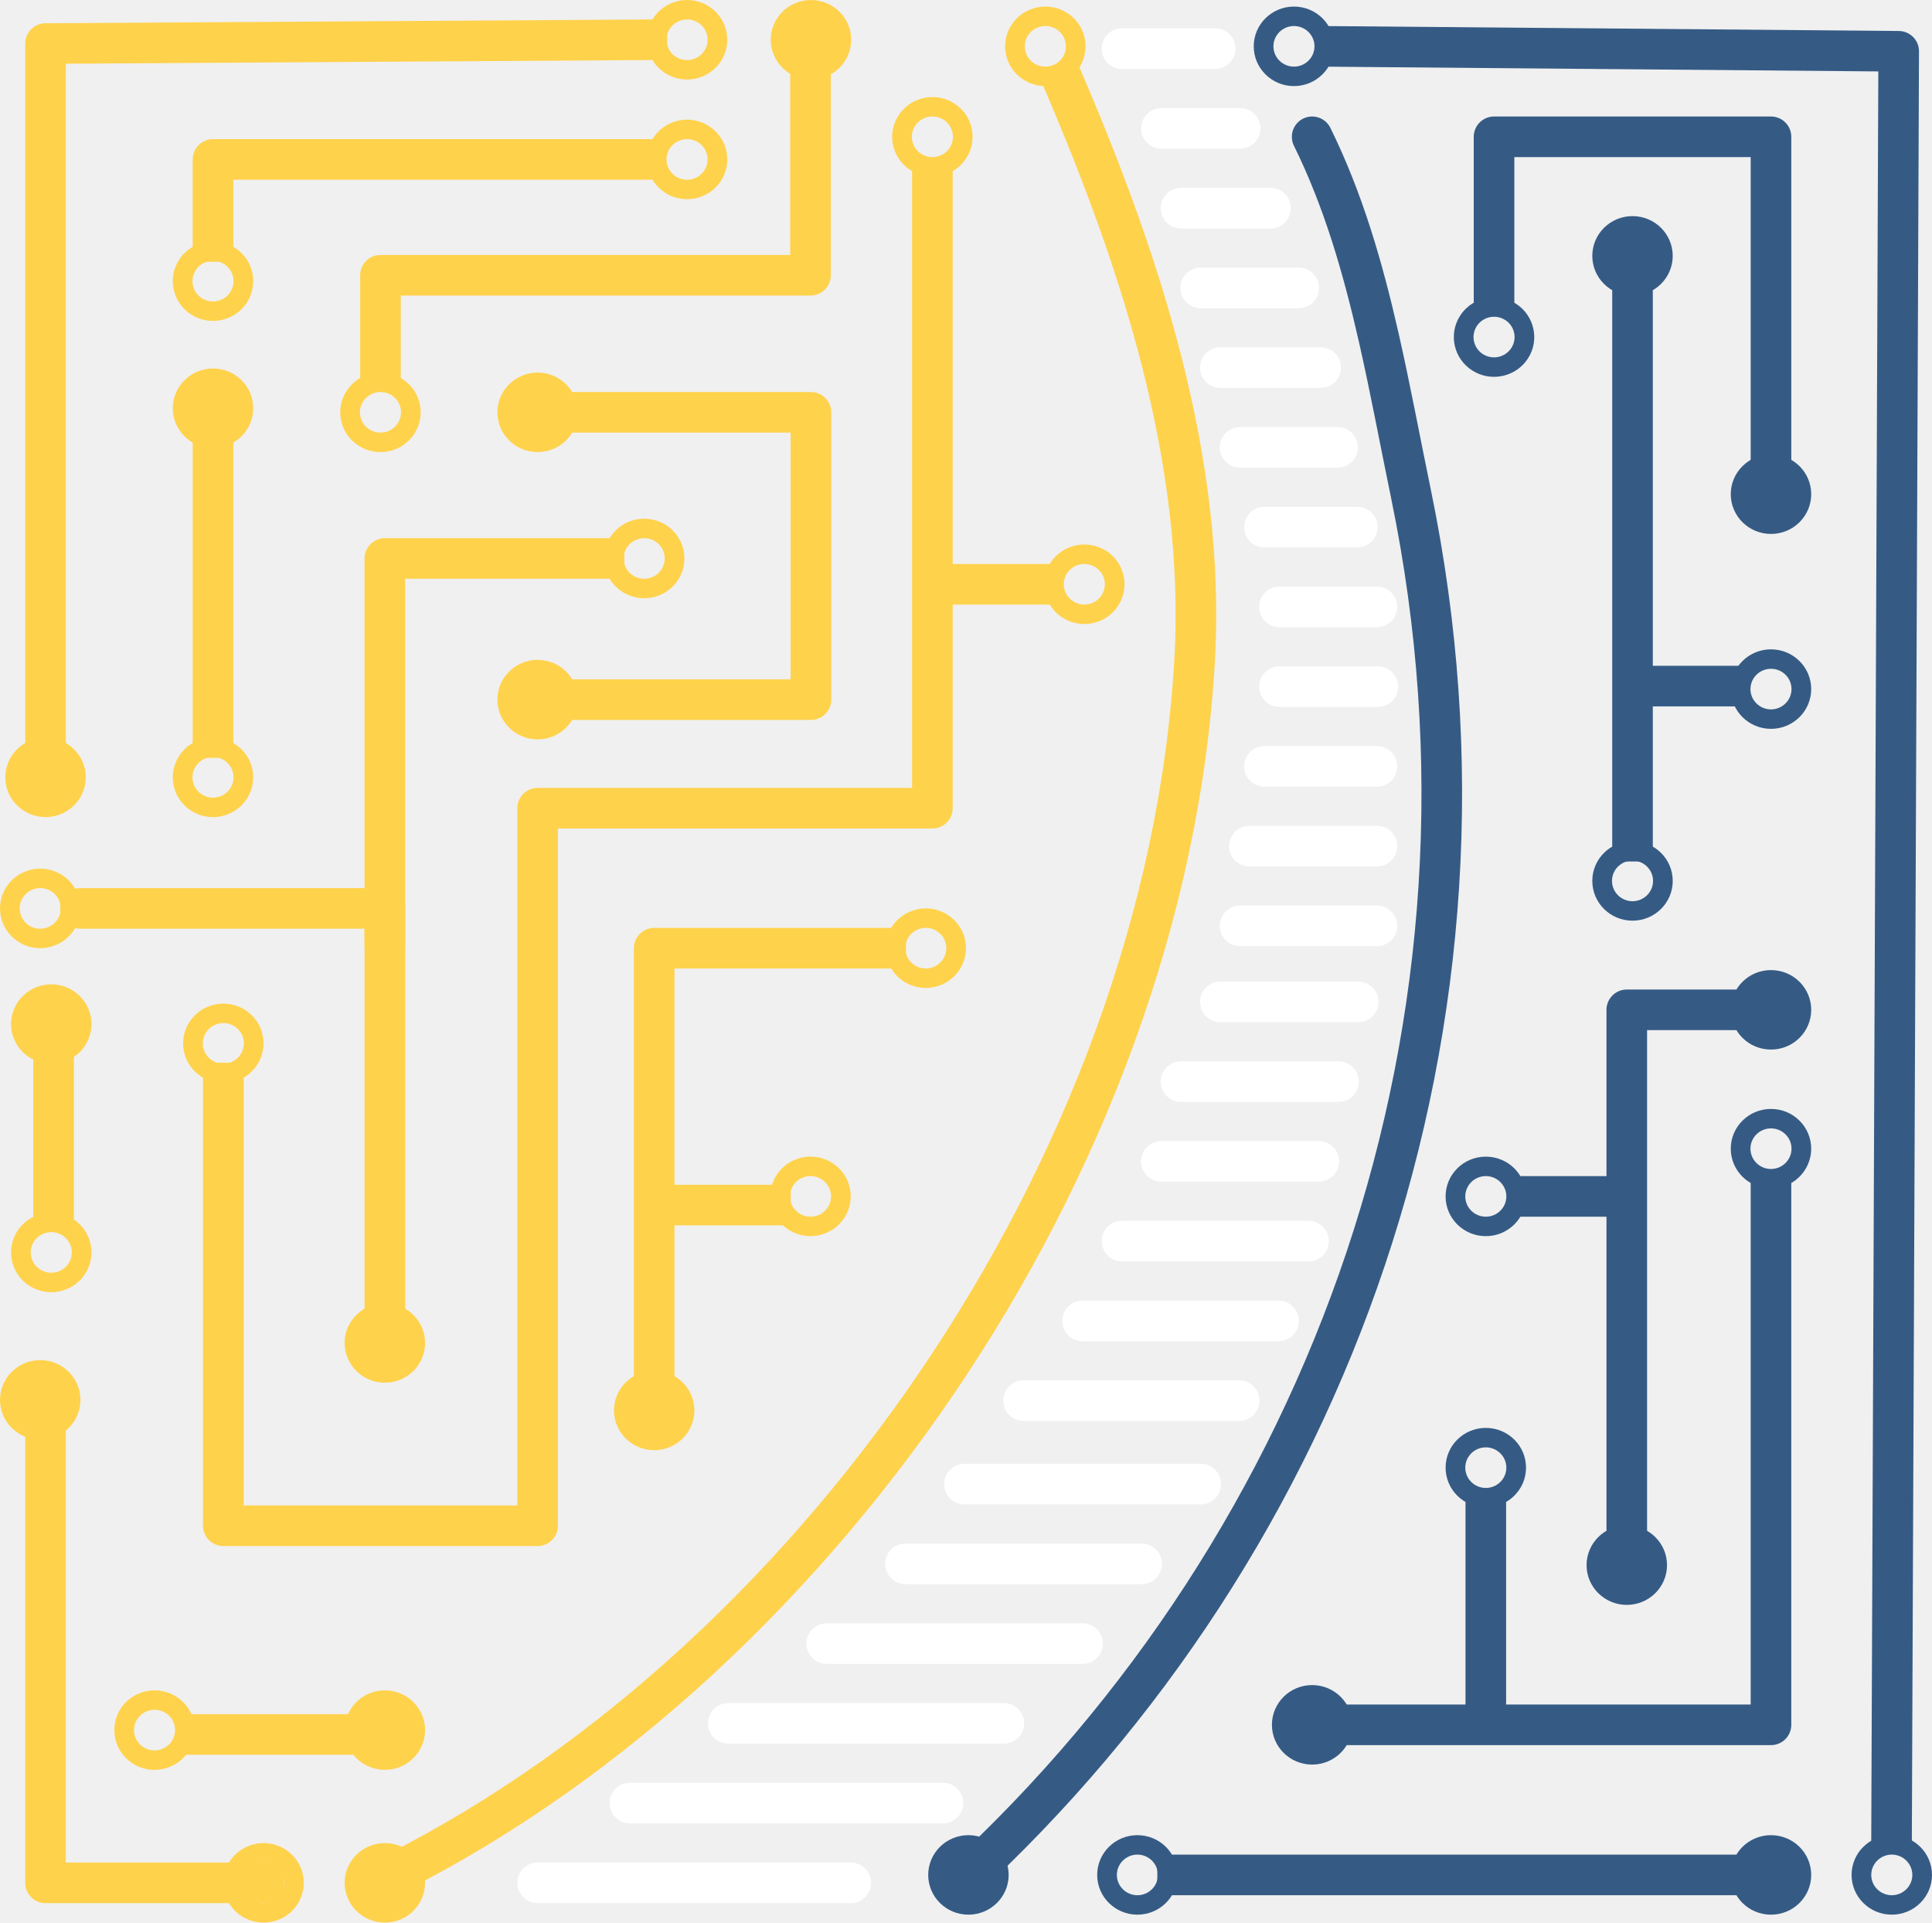
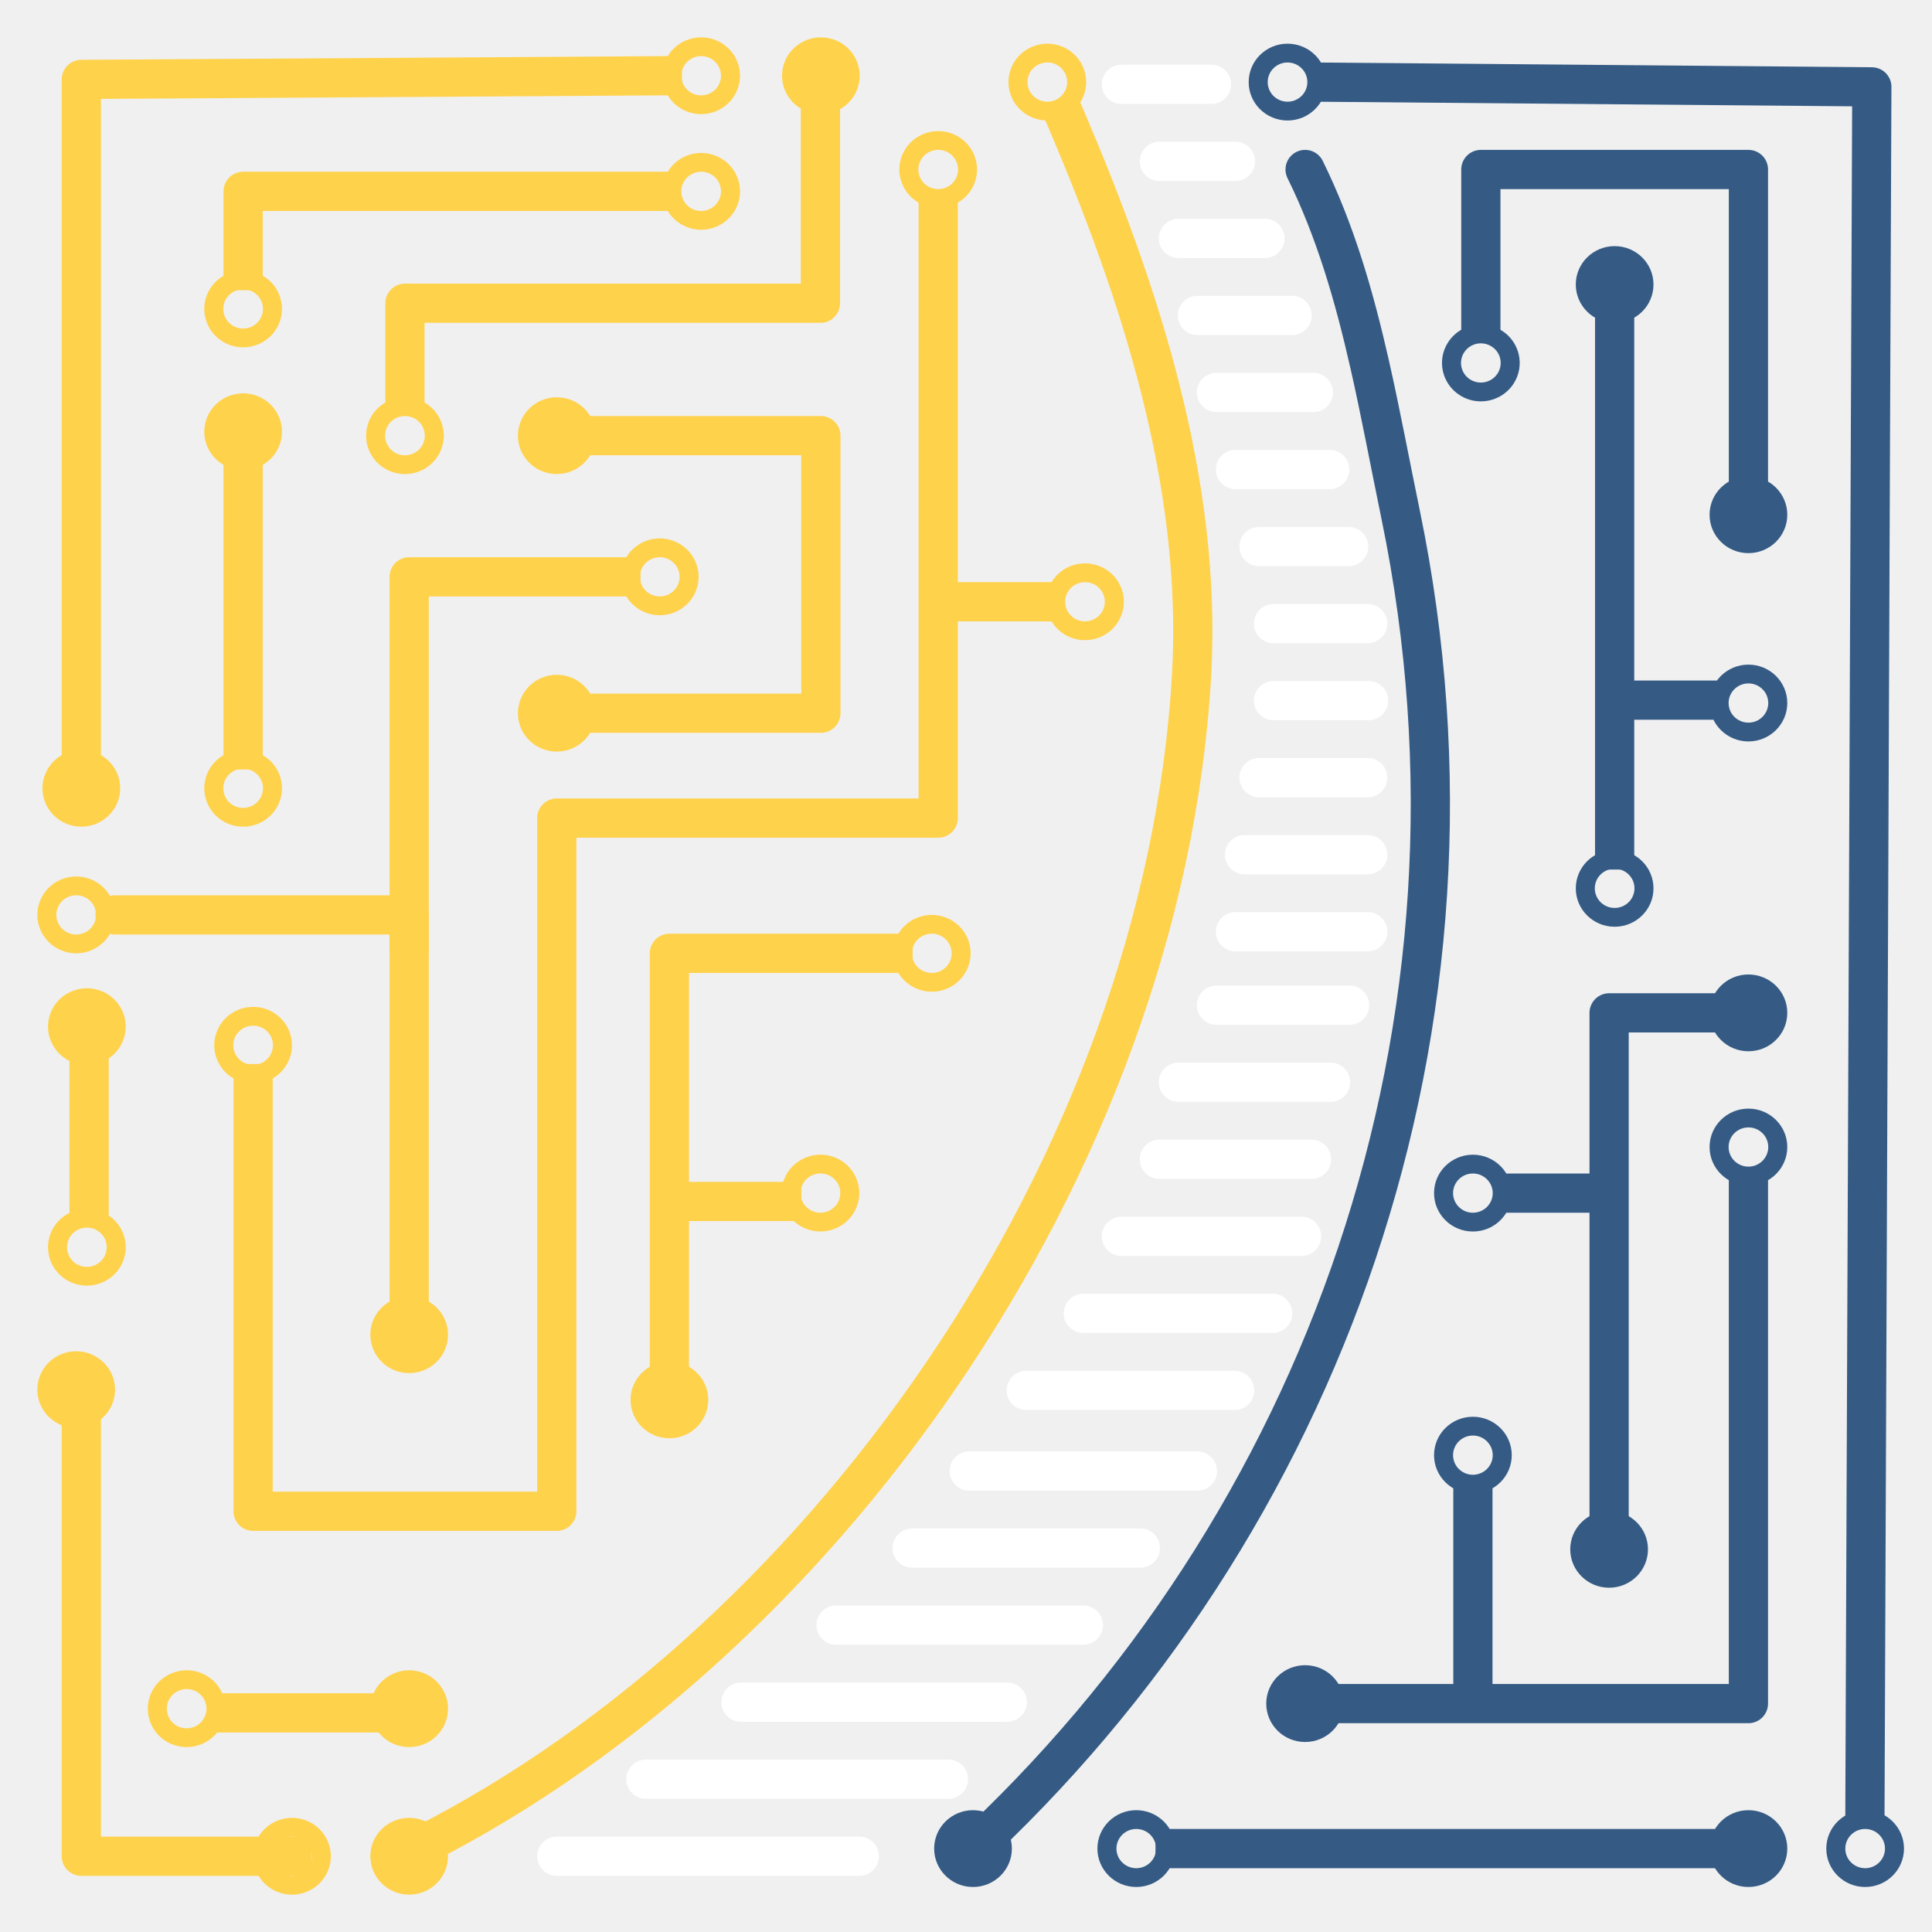
- <svg xmlns="http://www.w3.org/2000/svg" width="200px" height="199px" viewBox="0 0 200 199" version="1.1">
-   <g id="2025" stroke="none" stroke-width="1" fill="none" fill-rule="evenodd">
-     <g id="cru_logo">
+ <svg xmlns="http://www.w3.org/2000/svg" xmlns:xlink="http://www.w3.org/1999/xlink" width="207px" height="207px" viewBox="0 0 207 207" version="1.1">
+   <defs>
+     <path d="M12.329,148.894 C12.329,150.735 11.104,152.294 9.415,152.819 L22.09,179.518 C22.946,180.007 23.628,180.797 23.958,181.798 C24.174,182.453 24.215,183.123 24.103,183.758 L29.517,195.161 C29.668,195.088 29.828,195.025 29.993,194.972 C30.423,194.833 30.857,194.768 31.285,194.768 C33.038,194.768 34.67,195.872 35.242,197.608 C35.955,199.768 34.761,202.092 32.575,202.795 C32.147,202.934 31.711,203 31.283,203 C29.531,203 27.899,201.897 27.326,200.159 C27.186,199.736 27.12,199.306 27.122,198.884 L8.713,198.884 L8.713,152.968 C8.534,152.996 8.35,153.008 8.164,153.008 C5.865,153.008 4.001,151.165 4.001,148.894 C4.001,146.621 5.865,144.778 8.164,144.778 C10.464,144.778 12.329,146.621 12.329,148.894 Z M127.67,72.33 C127.402,77.023 126.862,81.716 126.069,86.386 L139.833,18.16 C143.064,24.706 145.085,31.71 146.731,38.952 C147.938,44.261 148.942,49.698 150.074,55.174 C160.972,107.93 143.154,159.856 107.244,195.203 C107.969,195.942 108.416,196.951 108.416,198.064 C108.416,200.335 106.551,202.178 104.251,202.178 C101.952,202.178 100.088,200.335 100.088,198.064 C100.088,195.791 101.952,193.948 104.251,193.948 L104.368,193.95 L124.428,94.525 C114.433,137.376 83.762,177.2 47.281,196.568 C47.737,197.227 48.003,198.025 48.003,198.884 C48.003,201.155 46.141,202.998 43.84,202.998 C41.542,202.998 39.677,201.155 39.677,198.884 C39.677,196.611 41.542,194.768 43.84,194.768 C44.035,194.768 44.227,194.781 44.413,194.812 L57.047,161.922 L59.654,161.922 L59.654,155.133 L71.721,123.717 L71.721,145.874 C72.084,145.874 72.436,145.92 72.769,146.011 L95.672,102.164 L95.673,102.141 L80.01,102.141 L85.577,87.652 L100.522,87.652 L100.522,78.1 L100.521,48.748 L114.289,12.911 C122.052,31.138 128.846,51.658 127.67,72.33 Z M125.906,198.064 C125.906,200.335 124.041,202.178 121.743,202.178 C119.444,202.178 117.58,200.335 117.58,198.064 C117.58,195.791 119.444,193.948 121.743,193.948 C124.041,193.948 125.906,195.791 125.906,198.064 Z M191.496,198.064 C191.496,200.335 189.631,202.178 187.331,202.178 C185.032,202.178 183.168,200.335 183.168,198.064 C183.168,195.791 185.032,193.948 187.331,193.948 C189.631,193.948 191.496,195.791 191.496,198.064 Z M142.112,8.796 L200.552,9.309 L199.813,193.948 L199.837,193.948 C202.066,193.948 203.887,195.681 203.995,197.859 L204,198.064 C204,200.335 202.136,202.178 199.837,202.178 C197.539,202.178 195.674,200.335 195.674,198.064 C195.674,195.898 197.366,194.124 199.514,193.961 L187.33,155.626 L187.331,182.528 L143.995,182.528 C143.995,184.801 142.132,186.643 139.832,186.643 C137.533,186.643 135.669,184.801 135.669,182.528 C135.669,180.256 137.533,178.414 139.832,178.414 C140.315,178.414 140.779,178.495 141.21,178.645 L157.519,160.014 C155.355,159.867 153.648,158.085 153.648,155.908 C153.648,153.637 155.51,151.795 157.811,151.795 C159.805,151.795 161.473,153.182 161.879,155.033 L172.404,143.008 L172.404,161.884 L172.611,161.889 C172.934,161.905 173.247,161.957 173.547,162.041 L180.197,134.105 L180.412,133.861 L180.322,133.578 L185.417,112.177 C184.081,111.492 183.168,110.113 183.168,108.522 L183.167,108.521 L172.404,108.522 L172.404,108.666 L141.396,11.104 C140.683,12.141 139.504,12.839 138.157,12.905 L137.95,12.91 C135.651,12.91 133.787,11.068 133.787,8.796 C133.787,6.523 135.651,4.68 137.95,4.68 C140.248,4.68 142.112,6.523 142.112,8.796 Z M30.625,196.887 C30.541,196.914 30.459,196.946 30.382,196.983 L31.284,198.884 L29.16,198.884 C29.159,199.1 29.193,199.319 29.264,199.535 C29.549,200.402 30.362,200.986 31.283,200.986 C31.505,200.986 31.727,200.95 31.943,200.882 C32.483,200.707 32.923,200.336 33.18,199.837 C33.437,199.335 33.482,198.765 33.307,198.234 C33.019,197.364 32.208,196.782 31.285,196.782 C31.063,196.782 30.841,196.818 30.625,196.887 Z M119.618,198.064 C119.618,199.222 120.571,200.164 121.743,200.164 C122.915,200.164 123.868,199.222 123.868,198.064 C123.868,196.906 122.915,195.962 121.743,195.962 C120.571,195.962 119.618,196.906 119.618,198.064 Z M197.712,198.064 C197.712,199.222 198.665,200.164 199.837,200.164 C201.009,200.164 201.962,199.222 201.962,198.064 C201.962,196.906 201.009,195.962 199.837,195.962 C198.665,195.962 197.712,196.906 197.712,198.064 Z M47.569,181.244 C48.594,183.277 47.754,185.746 45.694,186.759 C43.634,187.77 41.136,186.94 40.113,184.904 C39.088,182.871 39.928,180.402 41.988,179.389 C44.046,178.378 46.546,179.208 47.569,181.244 Z M100.521,48.748 L85.577,87.652 L59.654,87.652 L59.654,130.22 L59.654,155.133 L57.047,161.922 L27.119,161.922 L27.119,119.136 L24.09,114.813 C23.807,114.52 23.566,114.181 23.382,113.802 L12.329,98.025 L41.418,98.025 L43.84,94.963 L43.84,99.951 L55.783,79.865 L56.442,79.031 C56.41,78.993 56.378,78.953 56.351,78.91 L55.783,79.865 L43.84,94.963 L43.84,61.805 L57.92,61.805 L57.92,72.677 C58.446,72.433 59.035,72.299 59.654,72.299 C59.859,72.299 60.06,72.313 60.254,72.346 L66.524,61.805 L57.92,61.805 L57.921,50.415 C56.486,49.769 55.491,48.339 55.491,46.679 C55.491,44.405 57.356,42.565 59.654,42.565 C61.954,42.565 63.819,44.405 63.819,46.678 L82.037,46.678 L100.522,23.312 Z M155.685,155.908 C155.685,157.066 156.637,158.011 157.811,158.011 C158.982,158.011 159.936,157.066 159.936,155.908 C159.936,154.751 158.982,153.808 157.811,153.808 C156.637,153.808 155.685,154.751 155.685,155.908 Z M180.322,133.578 L180.197,134.105 L172.404,143.008 L172.404,122.897 L172.404,108.666 Z M13.266,132.357 C13.979,134.517 12.785,136.841 10.598,137.544 C10.17,137.683 9.734,137.749 9.306,137.749 C7.554,137.749 5.922,136.646 5.349,134.91 C4.636,132.747 5.83,130.426 8.017,129.721 C8.447,129.582 8.881,129.517 9.308,129.517 C11.061,129.517 12.693,130.621 13.266,132.357 Z M8.648,131.636 C7.534,131.994 6.922,133.182 7.287,134.284 C7.572,135.151 8.385,135.735 9.306,135.735 C9.529,135.735 9.751,135.699 9.967,135.629 C10.507,135.456 10.947,135.085 11.203,134.586 C11.46,134.084 11.505,133.514 11.33,132.983 C11.042,132.113 10.232,131.531 9.308,131.531 C9.086,131.531 8.864,131.567 8.648,131.636 Z M161.973,127.834 C161.973,130.106 160.109,131.948 157.811,131.948 C155.51,131.948 153.648,130.106 153.648,127.834 C153.648,125.561 155.51,123.718 157.811,123.718 C160.109,123.718 161.973,125.561 161.973,127.834 Z M155.685,127.834 C155.685,128.992 156.637,129.934 157.811,129.934 C158.982,129.934 159.936,128.992 159.936,127.834 C159.936,126.676 158.982,125.732 157.811,125.732 C156.637,125.732 155.685,126.676 155.685,127.834 Z M71.721,123.717 L71.721,102.141 L80.01,102.141 Z M13.036,108.167 C14.059,110.202 13.221,112.671 11.161,113.682 C9.101,114.693 6.603,113.865 5.58,111.829 C4.555,109.796 5.395,107.325 7.455,106.314 C9.513,105.301 12.013,106.131 13.036,108.167 Z M12.123,96.749 C12.836,98.907 11.642,101.233 9.455,101.936 C9.028,102.075 8.591,102.141 8.164,102.141 C6.411,102.141 4.779,101.036 4.206,99.3 C3.493,97.14 4.687,94.818 6.874,94.113 C7.304,93.974 7.738,93.91 8.166,93.91 C9.918,93.91 11.55,95.013 12.123,96.749 Z M7.505,96.028 C6.391,96.386 5.779,97.574 6.144,98.676 C6.43,99.544 7.243,100.128 8.164,100.128 C8.386,100.128 8.608,100.091 8.824,100.021 C9.364,99.848 9.804,99.477 10.061,98.978 C10.317,98.477 10.362,97.907 10.187,97.373 C9.9,96.505 9.089,95.923 8.166,95.923 C7.943,95.923 7.721,95.96 7.505,96.028 Z M30.008,83.183 C30.721,85.343 29.527,87.667 27.341,88.37 C26.913,88.509 26.477,88.575 26.049,88.575 C24.296,88.575 22.664,87.472 22.092,85.734 C21.378,83.573 22.572,81.252 24.759,80.547 C25.189,80.408 25.623,80.344 26.051,80.344 C27.803,80.344 29.435,81.447 30.008,83.183 Z M79.082,6.839 C79.795,9 78.601,11.323 76.414,12.026 C75.986,12.167 75.55,12.232 75.124,12.232 C73.37,12.232 71.738,11.128 71.165,9.392 C71.026,8.971 70.96,8.543 70.961,8.123 L60.918,20.502 L27.119,20.502 L26.049,20.502 L26.049,28.983 C26.05,28.983 26.05,28.983 26.051,28.983 C26.062,28.983 26.074,28.983 26.085,28.984 L59.177,22.647 L51.193,32.49 L43.388,32.49 L43.387,42.111 L43.005,42.581 C43.133,42.569 43.261,42.563 43.388,42.563 C45.142,42.563 46.772,43.667 47.345,45.402 C48.058,47.563 46.864,49.887 44.677,50.589 C44.25,50.728 43.813,50.795 43.388,50.795 C41.633,50.795 40.001,49.691 39.428,47.956 C39.346,47.705 39.289,47.452 39.259,47.2 L11.504,81.411 C12.349,82.16 12.878,83.249 12.878,84.459 C12.878,86.73 11.013,88.573 8.713,88.573 C6.414,88.573 4.55,86.73 4.55,84.459 C4.55,82.186 6.414,80.343 8.713,80.343 C8.713,80.343 8.713,80.343 8.714,80.343 L8.714,8.507 L70.961,8.117 C70.958,6.382 72.075,4.77 73.833,4.205 C74.263,4.064 74.697,4 75.124,4 C76.879,4 78.509,5.103 79.082,6.839 Z M25.39,82.462 C24.276,82.82 23.665,84.008 24.029,85.11 C24.315,85.978 25.128,86.562 26.049,86.562 C26.271,86.562 26.493,86.525 26.709,86.457 C27.249,86.282 27.689,85.911 27.946,85.412 C28.202,84.91 28.247,84.341 28.072,83.809 C27.785,82.939 26.974,82.357 26.051,82.357 C25.829,82.357 25.606,82.393 25.39,82.462 Z M158.662,18.16 L158.662,33.429 L187.332,51.036 L187.332,18.16 Z M43.221,44.583 C43.055,44.597 42.889,44.63 42.727,44.681 C42.187,44.857 41.749,45.225 41.493,45.726 C41.234,46.226 41.189,46.798 41.366,47.329 C41.652,48.197 42.465,48.781 43.388,48.781 C43.608,48.781 43.83,48.745 44.046,48.676 C44.586,48.501 45.026,48.131 45.283,47.631 C45.539,47.13 45.584,46.56 45.409,46.029 C45.122,45.159 44.311,44.577 43.388,44.577 Z M43.388,42.276 L43.387,42.111 L51.193,32.49 L57.507,32.49 Z M177.159,30.484 C177.159,32.757 175.297,34.599 172.997,34.599 C170.698,34.599 168.834,32.757 168.834,30.484 C168.834,28.212 170.698,26.37 172.997,26.37 C175.297,26.37 177.159,28.212 177.159,30.484 Z M92.114,8.116 C92.114,10.389 90.25,12.232 87.949,12.232 C87.934,12.232 87.919,12.231 87.904,12.229 L87.904,32.49 L66.523,32.49 L57.507,32.49 L71.613,22.714 C71.428,22.429 71.277,22.116 71.166,21.779 C70.453,19.616 71.647,17.295 73.834,16.592 C74.262,16.453 74.698,16.386 75.125,16.386 C76.415,16.386 77.64,16.984 78.424,17.994 L86.927,12.101 C85.121,11.655 83.787,10.039 83.787,8.116 C83.787,5.844 85.651,4.002 87.949,4.002 C90.25,4.002 92.114,5.844 92.114,8.116 Z M70.385,20.502 L59.177,22.647 L60.918,20.502 Z M104.479,16.886 C105.192,19.044 103.998,21.368 101.811,22.073 C101.383,22.212 100.947,22.276 100.522,22.276 C98.767,22.276 97.135,21.173 96.562,19.437 C95.849,17.274 97.043,14.953 99.23,14.25 C99.66,14.111 100.094,14.044 100.522,14.044 C102.276,14.044 103.906,15.148 104.479,16.886 Z M74.465,18.507 C73.925,18.68 73.485,19.05 73.228,19.55 C72.972,20.051 72.927,20.621 73.102,21.153 C73.149,21.295 73.21,21.43 73.285,21.555 L76.753,19.152 C76.358,18.684 75.768,18.4 75.125,18.4 C74.903,18.4 74.681,18.436 74.465,18.507 Z M99.861,16.163 C98.747,16.521 98.137,17.709 98.5,18.813 C98.785,19.68 99.598,20.262 100.522,20.262 C100.742,20.262 100.966,20.226 101.18,20.158 C101.72,19.985 102.16,19.614 102.417,19.113 C102.673,18.613 102.718,18.041 102.543,17.51 C102.256,16.642 101.445,16.058 100.522,16.058 C100.299,16.058 100.077,16.094 99.861,16.163 Z M116.171,7.52 C116.884,9.678 115.69,12.002 113.504,12.707 C113.076,12.846 112.64,12.91 112.212,12.91 C110.46,12.91 108.828,11.806 108.255,10.071 C107.542,7.91 108.736,5.587 110.922,4.884 C111.352,4.745 111.786,4.678 112.214,4.678 C113.967,4.678 115.599,5.784 116.171,7.52 Z M111.554,6.799 C111.014,6.972 110.576,7.342 110.317,7.842 C110.06,8.343 110.016,8.913 110.191,9.447 C110.478,10.314 111.289,10.896 112.212,10.896 C112.434,10.896 112.656,10.86 112.872,10.792 C113.412,10.618 113.85,10.248 114.109,9.749 C114.366,9.247 114.411,8.677 114.236,8.144 C113.948,7.276 113.137,6.692 112.214,6.692 C111.992,6.692 111.77,6.728 111.554,6.799 Z M135.824,8.796 C135.824,9.954 136.778,10.896 137.95,10.896 C139.121,10.896 140.075,9.954 140.075,8.796 C140.075,7.636 139.121,6.694 137.95,6.694 C136.778,6.694 135.824,7.636 135.824,8.796 Z M74.464,6.118 C73.35,6.477 72.74,7.665 73.103,8.766 C73.388,9.636 74.201,10.218 75.124,10.218 C75.345,10.218 75.567,10.182 75.783,10.113 C76.323,9.938 76.763,9.568 77.019,9.068 C77.276,8.569 77.321,7.997 77.146,7.465 C76.858,6.598 76.048,6.014 75.124,6.014 C74.902,6.014 74.68,6.05 74.464,6.118 Z" id="path-1" />
+   </defs>
+   <g id="Frame" stroke="none" fill="none" xlink:href="#path-1" fill-rule="evenodd" stroke-width="1">
+     <g id="square-copy" transform="translate(4, 4)">
      <g id="goldlines" transform="translate(3.866, 4.1166)">
        <polyline id="Stroke-1" stroke="#FFD24C" stroke-width="4.203" stroke-linecap="square" stroke-linejoin="round" points="0.848 76.734 0.848 0.391 63.1 0" />
        <path d="M34.982,190.767 C79.703,169.258 116.802,116.774 119.804,64.213 C120.98,43.542 114.186,23.021 106.423,4.794" id="Stroke-3" stroke="#FFD24C" stroke-width="4.203" stroke-linecap="square" stroke-linejoin="bevel" />
        <polyline id="Stroke-68" stroke="#FFD24C" stroke-width="4.203" stroke-linecap="round" stroke-linejoin="round" points="4.463 89.909 35.975 89.909 35.975 134.886" />
        <polyline id="Stroke-104" stroke="#FFD24C" stroke-width="4.203" stroke-linecap="square" stroke-linejoin="round" points="35.974 91.834 35.974 53.688 58.658 53.688" />
        <line x1="18.184" y1="38.141" x2="18.184" y2="72.227" id="Stroke-108" stroke="#FFD24C" stroke-width="4.203" stroke-linecap="square" stroke-linejoin="round" />
        <polyline id="Stroke-112" stroke="#FFD24C" stroke-width="4.203" stroke-linecap="square" stroke-linejoin="round" points="62.519 12.385 19.253 12.385 18.183 12.385 18.183 20.875" />
        <polyline id="Stroke-114" stroke="#FFD24C" stroke-width="4.203" stroke-linecap="square" stroke-linejoin="round" points="92.656 15.195 92.656 69.983 92.656 79.536 51.788 79.536 51.788 122.103 51.788 153.805 19.253 153.805 19.253 107.984" />
        <g id="Group-123" transform="translate(0, 102.9893)">
          <line x1="1.681" y1="0" x2="1.681" y2="18.223" id="Fill-120" fill="#FFD24C" />
          <line x1="1.681" y1="0" x2="1.681" y2="18.223" id="Stroke-122" stroke="#FFD24C" stroke-width="4.203" stroke-linecap="square" stroke-linejoin="round" />
        </g>
        <polyline id="Stroke-130" stroke="#FFD24C" stroke-width="4.203" stroke-linecap="square" stroke-linejoin="round" points="87.818 94.025 63.855 94.025 63.855 139.9" />
        <g id="Group-135" transform="translate(65.0696, 118.9339)">
          <line x1="0" y1="1.678" x2="10.824" y2="1.678" id="Fill-132" fill="#FFD24C" />
          <line x1="0" y1="1.678" x2="10.824" y2="1.678" id="Stroke-134" stroke="#FFD24C" stroke-width="4.203" stroke-linecap="square" stroke-linejoin="bevel" />
        </g>
        <polyline id="Stroke-158" stroke="#FFD24C" stroke-width="4.203" stroke-linecap="square" stroke-linejoin="round" points="23.418 190.767 0.847 190.767 0.847 143.224" />
        <g id="Group-163" transform="translate(15.2686, 173.7288)">
          <line x1="0" y1="1.678" x2="20.707" y2="1.678" id="Fill-160" fill="#355B85" />
          <line x1="0" y1="1.678" x2="20.707" y2="1.678" id="Stroke-162" stroke="#FFD24C" stroke-width="4.203" stroke-linejoin="bevel" />
        </g>
        <polyline id="Stroke-106" stroke="#FFD24C" stroke-width="4.203" stroke-linecap="round" stroke-linejoin="round" points="50.055 68.298 80.084 68.298 80.084 38.561 50.055 38.561" />
        <polyline id="Stroke-110" stroke="#FFD24C" stroke-width="4.203" stroke-linecap="square" stroke-linejoin="round" points="35.522 34.159 35.522 24.373 58.657 24.373 80.038 24.373 80.038 3.307" />
        <line x1="104.03" y1="56.356" x2="94.693" y2="56.356" id="Stroke-118" stroke="#FFD24C" stroke-width="4.203" stroke-linecap="square" stroke-linejoin="bevel" />
      </g>
      <g id="bluelines" transform="translate(99.3732, 4.794)" stroke="#355B85" stroke-width="4.203">
        <polyline id="Stroke-7" stroke-linejoin="round" points="96.437 186.096 97.179 0.515 37.286 0" />
        <line x1="22.533" y1="189.27" x2="84.712" y2="189.27" id="Stroke-9" stroke-linecap="square" stroke-linejoin="bevel" />
        <path d="M36.46,9.366 C39.69,15.912 41.712,22.916 43.358,30.158 C44.564,35.467 45.569,40.904 46.701,46.38 C57.983,100.999 38.487,154.727 0,190.09" id="Stroke-11" stroke-linecap="round" stroke-linejoin="bevel" />
        <polyline id="Stroke-136" stroke-linejoin="round" points="34.439 173.734 83.958 173.734 83.958 117.166" />
        <line x1="54.437" y1="173.734" x2="54.437" y2="150.589" id="Stroke-140" stroke-linejoin="bevel" />
        <polyline id="Stroke-142" stroke-linecap="square" stroke-linejoin="round" points="69.031 158.048 69.031 114.103 69.031 99.728 82.916 99.728" />
        <polyline id="Stroke-144" stroke-linecap="square" stroke-linejoin="round" points="55.289 24.635 55.289 9.366 83.959 9.366 83.959 42.242" />
        <line x1="69.624" y1="21.452" x2="69.624" y2="82.27" id="Stroke-148" stroke-linecap="square" stroke-linejoin="round" />
        <line x1="69.624" y1="66.219" x2="81.159" y2="66.219" id="Stroke-152" stroke-linejoin="round" />
        <line x1="57.658" y1="119.04" x2="69.625" y2="119.04" id="Stroke-156" stroke-linejoin="bevel" />
      </g>
      <g id="bluedots" transform="translate(96.0877, 0.6804)" fill="#355B85">
        <path d="M0,193.384 C0,191.11 1.864,189.268 4.163,189.268 C6.463,189.268 8.328,191.11 8.328,193.384 C8.328,195.655 6.463,197.497 4.163,197.497 C1.864,197.497 0,195.655 0,193.384" id="Fill-13" />
        <path d="M83.08,193.384 C83.08,191.11 84.945,189.268 87.243,189.268 C89.544,189.268 91.408,191.11 91.408,193.384 C91.408,195.655 89.544,197.497 87.243,197.497 C84.945,197.497 83.08,195.655 83.08,193.384" id="Fill-37" />
        <path d="M83.08,103.842 C83.08,101.568 84.945,99.728 87.243,99.728 C89.544,99.728 91.408,101.568 91.408,103.842 C91.408,106.115 89.544,107.955 87.243,107.955 C84.945,107.955 83.08,106.115 83.08,103.842" id="Fill-39" />
        <path d="M83.08,50.47 C83.08,48.198 84.945,46.356 87.243,46.356 C89.544,46.356 91.408,48.198 91.408,50.47 C91.408,52.743 89.544,54.585 87.243,54.585 C84.945,54.585 83.08,52.743 83.08,50.47" id="Fill-41" />
        <path d="M68.746,25.803 C68.746,23.532 70.61,21.689 72.909,21.689 C75.209,21.689 77.072,23.532 77.072,25.803 C77.072,28.077 75.209,29.919 72.909,29.919 C70.61,29.919 68.746,28.077 68.746,25.803" id="Fill-43" />
        <path d="M35.581,177.847 C35.581,175.576 37.446,173.733 39.744,173.733 C42.045,173.733 43.907,175.576 43.907,177.847 C43.907,180.121 42.045,181.963 39.744,181.963 C37.446,181.963 35.581,180.121 35.581,177.847" id="Fill-45" />
        <path d="M68.153,161.318 C68.153,159.046 70.017,157.204 72.316,157.204 C74.616,157.204 76.481,159.046 76.481,161.318 C76.481,163.591 74.616,165.433 72.316,165.433 C70.017,165.433 68.153,163.591 68.153,161.318" id="Fill-47" />
        <path d="M99.749,189.268 C97.451,189.268 95.586,191.11 95.586,193.384 C95.586,195.655 97.451,197.497 99.749,197.497 C102.048,197.497 103.912,195.655 103.912,193.384 C103.912,191.11 102.048,189.268 99.749,189.268 M99.749,191.281 C100.921,191.281 101.875,192.226 101.875,193.384 C101.875,194.542 100.921,195.484 99.749,195.484 C98.578,195.484 97.624,194.542 97.624,193.384 C97.624,192.226 98.578,191.281 99.749,191.281" id="Fill-49" />
        <path d="M21.655,189.268 C19.357,189.268 17.492,191.11 17.492,193.384 C17.492,195.655 19.357,197.497 21.655,197.497 C23.954,197.497 25.818,195.655 25.818,193.384 C25.818,191.11 23.954,189.268 21.655,189.268 M21.655,191.281 C22.827,191.281 23.78,192.226 23.78,193.384 C23.78,194.542 22.827,195.484 21.655,195.484 C20.483,195.484 19.53,194.542 19.53,193.384 C19.53,192.226 20.483,191.281 21.655,191.281" id="Fill-52" />
        <path d="M37.862,0 C35.563,0 33.699,1.842 33.699,4.116 C33.699,6.387 35.563,8.23 37.862,8.23 C40.16,8.23 42.025,6.387 42.025,4.116 C42.025,1.842 40.16,0 37.862,0 M37.862,2.014 C39.033,2.014 39.987,2.956 39.987,4.116 C39.987,5.274 39.033,6.216 37.862,6.216 C36.69,6.216 35.737,5.274 35.737,4.116 C35.737,2.956 36.69,2.014 37.862,2.014" id="Fill-54" />
        <path d="M72.91,86.384 C70.609,86.384 68.747,88.226 68.747,90.498 C68.747,92.771 70.609,94.614 72.91,94.614 C75.208,94.614 77.073,92.771 77.073,90.498 C77.073,88.226 75.208,86.384 72.91,86.384 M72.91,88.398 C74.081,88.398 75.035,89.34 75.035,90.498 C75.035,91.656 74.081,92.6 72.91,92.6 C71.736,92.6 70.785,91.656 70.785,90.498 C70.785,89.34 71.736,88.398 72.91,88.398" id="Fill-56" />
        <path d="M87.244,66.529 C84.945,66.529 83.081,68.372 83.081,70.643 C83.081,72.916 84.945,74.759 87.244,74.759 C89.542,74.759 91.407,72.916 91.407,70.643 C91.407,68.372 89.542,66.529 87.244,66.529 M87.244,68.543 C88.416,68.543 89.369,69.485 89.369,70.643 C89.369,71.801 88.416,72.745 87.244,72.745 C86.072,72.745 85.119,71.801 85.119,70.643 C85.119,69.485 86.072,68.543 87.244,68.543" id="Fill-58" />
        <path d="M87.244,114.1 C84.945,114.1 83.081,115.943 83.081,118.214 C83.081,120.487 84.945,122.33 87.244,122.33 C89.542,122.33 91.407,120.487 91.407,118.214 C91.407,115.943 89.542,114.1 87.244,114.1 M87.244,116.114 C88.416,116.114 89.369,117.056 89.369,118.214 C89.369,119.372 88.416,120.316 87.244,120.316 C86.072,120.316 85.119,119.372 85.119,118.214 C85.119,117.056 86.072,116.114 87.244,116.114" id="Fill-60" />
        <path d="M57.723,147.114 C55.422,147.114 53.56,148.957 53.56,151.228 C53.56,153.501 55.422,155.344 57.723,155.344 C60.021,155.344 61.886,153.501 61.886,151.228 C61.886,148.957 60.021,147.114 57.723,147.114 M57.723,149.128 C58.894,149.128 59.848,150.07 59.848,151.228 C59.848,152.386 58.894,153.33 57.723,153.33 C56.549,153.33 55.598,152.386 55.598,151.228 C55.598,150.07 56.549,149.128 57.723,149.128" id="Fill-62" />
        <path d="M57.723,119.038 C55.422,119.038 53.56,120.88 53.56,123.154 C53.56,125.425 55.422,127.268 57.723,127.268 C60.021,127.268 61.886,125.425 61.886,123.154 C61.886,120.88 60.021,119.038 57.723,119.038 M57.723,121.052 C58.894,121.052 59.848,121.996 59.848,123.154 C59.848,124.312 58.894,125.254 57.723,125.254 C56.549,125.254 55.598,124.312 55.598,123.154 C55.598,121.996 56.549,121.052 57.723,121.052" id="Fill-64" />
        <path d="M58.579,30.092 C57.197,30.092 55.844,30.772 55.053,32.013 C53.825,33.934 54.41,36.475 56.353,37.687 C57.044,38.116 57.812,38.323 58.57,38.323 C59.952,38.323 61.305,37.643 62.098,36.402 C63.324,34.481 62.739,31.938 60.796,30.726 C60.107,30.297 59.339,30.092 58.579,30.092 M58.579,32.105 C58.978,32.105 59.369,32.218 59.71,32.43 C60.19,32.73 60.523,33.195 60.649,33.742 C60.773,34.29 60.675,34.852 60.372,35.329 C59.981,35.941 59.306,36.31 58.57,36.31 C58.171,36.31 57.782,36.195 57.44,35.986 C56.449,35.365 56.152,34.067 56.777,33.086 C57.169,32.474 57.843,32.105 58.579,32.105" id="Fill-66" />
      </g>
      <g id="white-lines" transform="translate(55.6552, 4.0274)" stroke="#FFFFFF" stroke-linecap="round" stroke-width="4.203">
        <line x1="0" y1="190.856" x2="32.413" y2="190.856" id="Path-8" />
        <line x1="9.55" y1="182.601" x2="41.963" y2="182.601" id="Path-8-Copy" />
        <line x1="19.738" y1="174.347" x2="48.265" y2="174.347" id="Path-8-Copy-2" />
        <line x1="29.926" y1="166.093" x2="56.416" y2="166.093" id="Path-8-Copy-3" />
        <line x1="38.077" y1="157.838" x2="62.529" y2="157.838" id="Path-8-Copy-4" />
        <line x1="44.19" y1="149.584" x2="68.642" y2="149.584" id="Path-8-Copy-5" />
        <line x1="50.303" y1="140.944" x2="72.622" y2="140.944" id="Path-8-Copy-6" />
        <line x1="56.416" y1="132.69" x2="76.697" y2="132.69" id="Path-8-Copy-7" />
        <line x1="60.491" y1="124.436" x2="79.801" y2="124.436" id="Path-8-Copy-8" />
        <line x1="64.566" y1="116.181" x2="80.867" y2="116.181" id="Path-8-Copy-9" />
        <line x1="66.604" y1="107.927" x2="82.905" y2="107.927" id="Path-8-Copy-10" />
        <line x1="70.679" y1="99.673" x2="84.943" y2="99.673" id="Path-8-Copy-11" />
        <line x1="72.717" y1="91.804" x2="86.886" y2="91.804" id="Path-8-Copy-12" />
        <line x1="73.688" y1="83.55" x2="86.886" y2="83.55" id="Path-8-Copy-13" />
        <line x1="75.24" y1="75.295" x2="86.886" y2="75.295" id="Path-8-Copy-14" />
        <line x1="76.792" y1="67.041" x2="86.98" y2="67.041" id="Path-8-Copy-15" />
        <line x1="76.792" y1="58.787" x2="86.886" y2="58.787" id="Path-8-Copy-16" />
        <line x1="75.24" y1="50.533" x2="84.848" y2="50.533" id="Path-8-Copy-17" />
        <line x1="72.717" y1="42.278" x2="82.81" y2="42.278" id="Path-8-Copy-18" />
        <line x1="70.679" y1="34.024" x2="81.063" y2="34.024" id="Path-8-Copy-19" />
        <line x1="68.642" y1="25.77" x2="78.782" y2="25.77" id="Path-8-Copy-20" />
        <line x1="66.604" y1="17.515" x2="75.871" y2="17.515" id="Path-8-Copy-21" />
        <line x1="64.566" y1="9.261" x2="72.717" y2="9.261" id="Path-8-Copy-22" />
        <line x1="60.491" y1="1.007" x2="70.146" y2="1.007" id="Path-8-Copy-24" />
      </g>
      <g id="goldots" fill="#FFD24C">
        <path d="M35.677,194.884 C35.677,192.611 37.542,190.768 39.84,190.768 C42.141,190.768 44.003,192.611 44.003,194.884 C44.003,197.155 42.141,198.998 39.84,198.998 C37.542,198.998 35.677,197.155 35.677,194.884" id="Fill-15" />
        <path d="M0.55,80.459 C0.55,78.186 2.414,76.343 4.713,76.343 C7.013,76.343 8.878,78.186 8.878,80.459 C8.878,82.73 7.013,84.573 4.713,84.573 C2.414,84.573 0.55,82.73 0.55,80.459" id="Fill-17" />
        <path d="M51.491,72.415 C51.491,70.141 53.356,68.299 55.654,68.299 C57.955,68.299 59.819,70.141 59.819,72.415 C59.819,74.686 57.955,76.528 55.654,76.528 C53.356,76.528 51.491,74.686 51.491,72.415" id="Fill-19" />
        <path d="M35.677,139.003 C35.677,136.731 37.542,134.889 39.84,134.889 C42.141,134.889 44.003,136.731 44.003,139.003 C44.003,141.276 42.141,143.119 39.84,143.119 C37.542,143.119 35.677,141.276 35.677,139.003" id="Fill-21" />
        <path d="M51.491,42.679 C51.491,40.405 53.356,38.565 55.654,38.565 C57.955,38.565 59.819,40.405 59.819,42.679 C59.819,44.952 57.955,46.792 55.654,46.792 C53.356,46.792 51.491,44.952 51.491,42.679" id="Fill-23" />
        <path d="M3.455,102.314 C5.513,101.301 8.013,102.131 9.036,104.167 C10.059,106.202 9.221,108.671 7.161,109.682 C5.101,110.693 2.603,109.865 1.58,107.829 C0.555,105.796 1.395,103.325 3.455,102.314" id="Fill-25" />
        <path d="M37.988,175.389 C40.046,174.378 42.546,175.208 43.569,177.244 C44.594,179.277 43.754,181.746 41.694,182.759 C39.634,183.77 37.136,182.94 36.113,180.904 C35.088,178.871 35.928,176.402 37.988,175.389" id="Fill-27" />
        <path d="M0.001,144.894 C0.001,142.621 1.865,140.778 4.164,140.778 C6.464,140.778 8.329,142.621 8.329,144.894 C8.329,147.165 6.464,149.008 4.164,149.008 C1.865,149.008 0.001,147.165 0.001,144.894" id="Fill-29" />
        <path d="M79.787,4.116 C79.787,1.844 81.651,0.002 83.949,0.002 C86.25,0.002 88.114,1.844 88.114,4.116 C88.114,6.389 86.25,8.232 83.949,8.232 C81.651,8.232 79.787,6.389 79.787,4.116" id="Fill-31" />
        <path d="M17.886,42.258 C17.886,39.985 19.75,38.142 22.049,38.142 C24.349,38.142 26.214,39.985 26.214,42.258 C26.214,44.529 24.349,46.372 22.049,46.372 C19.75,46.372 17.886,44.529 17.886,42.258" id="Fill-33" />
        <path d="M4.166,89.91 C3.738,89.91 3.304,89.974 2.874,90.113 C0.687,90.818 -0.507,93.14 0.206,95.3 C0.779,97.036 2.411,98.141 4.164,98.141 C4.591,98.141 5.028,98.075 5.455,97.936 C7.642,97.233 8.836,94.907 8.123,92.749 C7.55,91.013 5.918,89.91 4.166,89.91 M4.166,91.923 C5.089,91.923 5.9,92.505 6.187,93.373 C6.362,93.907 6.317,94.477 6.061,94.978 C5.804,95.477 5.364,95.848 4.824,96.021 C4.608,96.091 4.386,96.128 4.164,96.128 C3.243,96.128 2.43,95.544 2.144,94.676 C1.779,93.574 2.391,92.386 3.505,92.028 C3.721,91.96 3.943,91.923 4.166,91.923" id="Fill-70" />
        <path d="M66.683,53.689 C65.919,53.689 65.149,53.896 64.456,54.329 C62.514,55.547 61.939,58.09 63.17,60.009 C63.965,61.244 65.314,61.918 66.691,61.918 C67.453,61.918 68.225,61.711 68.918,61.28 C70.858,60.06 71.435,57.518 70.204,55.6 C69.409,54.365 68.06,53.689 66.683,53.689 M66.683,55.702 C67.417,55.702 68.089,56.069 68.482,56.677 C69.11,57.657 68.816,58.956 67.826,59.578 C67.484,59.792 67.093,59.905 66.691,59.905 C65.958,59.905 65.283,59.54 64.892,58.93 C64.264,57.951 64.558,56.651 65.548,56.03 C65.89,55.817 66.282,55.702 66.683,55.702" id="Fill-73" />
        <path d="M112.245,56.359 C111.483,56.359 110.71,56.566 110.018,56.997 C108.078,58.216 107.501,60.759 108.734,62.678 C109.526,63.912 110.875,64.589 112.253,64.589 C113.015,64.589 113.787,64.381 114.48,63.948 C116.422,62.73 116.996,60.187 115.766,58.268 C114.971,57.034 113.624,56.359 112.245,56.359 M112.245,58.373 L112.245,58.373 C112.978,58.373 113.651,58.737 114.044,59.347 C114.672,60.326 114.378,61.627 113.388,62.247 C113.047,62.46 112.654,62.575 112.253,62.575 C111.519,62.575 110.845,62.209 110.454,61.598 C109.826,60.62 110.121,59.321 111.11,58.699 C111.452,58.485 111.845,58.373 112.245,58.373" id="Fill-75" />
        <path d="M39.388,38.563 C38.96,38.563 38.526,38.628 38.096,38.769 C35.909,39.471 34.715,41.793 35.428,43.956 C36.001,45.691 37.633,46.795 39.388,46.795 C39.813,46.795 40.25,46.728 40.677,46.589 C42.864,45.887 44.058,43.563 43.345,41.402 C42.772,39.667 41.142,38.563 39.388,38.563 M39.388,40.577 L39.388,40.577 C40.311,40.577 41.122,41.159 41.409,42.029 C41.584,42.56 41.539,43.13 41.283,43.631 C41.026,44.131 40.586,44.501 40.046,44.676 C39.83,44.745 39.608,44.781 39.388,44.781 C38.465,44.781 37.652,44.197 37.366,43.329 C37.189,42.798 37.234,42.226 37.493,41.726 C37.749,41.225 38.187,40.857 38.727,40.681 C38.943,40.613 39.166,40.577 39.388,40.577" id="Fill-77" />
        <path d="M22.051,24.983 C21.623,24.983 21.189,25.047 20.759,25.188 C18.572,25.891 17.378,28.213 18.092,30.375 C18.664,32.111 20.296,33.215 22.049,33.215 C22.477,33.215 22.913,33.148 23.341,33.009 C25.527,32.306 26.721,29.983 26.008,27.822 C25.435,26.087 23.805,24.983 22.051,24.983 M22.051,26.997 C22.974,26.997 23.785,27.579 24.072,28.448 C24.435,29.55 23.823,30.736 22.709,31.096 C22.493,31.165 22.271,31.201 22.049,31.201 C21.128,31.201 20.315,30.617 20.029,29.749 C19.665,28.648 20.276,27.46 21.39,27.101 C21.606,27.033 21.829,26.997 22.051,26.997" id="Fill-79" />
        <path d="M22.051,76.344 C21.623,76.344 21.189,76.408 20.759,76.547 C18.572,77.252 17.378,79.573 18.092,81.734 C18.664,83.472 20.296,84.575 22.049,84.575 C22.477,84.575 22.913,84.509 23.341,84.37 C25.527,83.667 26.721,81.343 26.008,79.183 C25.435,77.447 23.803,76.344 22.051,76.344 M22.051,78.357 C22.974,78.357 23.785,78.939 24.072,79.809 C24.247,80.341 24.202,80.91 23.946,81.412 C23.689,81.911 23.249,82.282 22.709,82.457 C22.493,82.525 22.271,82.562 22.049,82.562 C21.128,82.562 20.315,81.978 20.029,81.11 C19.665,80.008 20.276,78.82 21.39,78.462 C21.606,78.393 21.829,78.357 22.051,78.357" id="Fill-81" />
        <path d="M71.125,12.386 C70.698,12.386 70.262,12.453 69.834,12.592 C67.647,13.295 66.453,15.616 67.166,17.779 C67.739,19.515 69.369,20.618 71.123,20.618 C71.549,20.618 71.985,20.554 72.415,20.413 C74.602,19.71 75.796,17.386 75.083,15.226 C74.51,13.49 72.878,12.386 71.125,12.386 M71.125,14.4 C72.046,14.4 72.86,14.984 73.145,15.852 C73.507,16.953 72.898,18.139 71.784,18.5 C71.568,18.568 71.346,18.604 71.123,18.604 C70.2,18.604 69.389,18.022 69.102,17.153 C68.927,16.621 68.972,16.051 69.228,15.55 C69.485,15.05 69.925,14.68 70.465,14.507 C70.681,14.436 70.903,14.4 71.125,14.4" id="Fill-83" />
        <path d="M5.308,125.517 C4.881,125.517 4.447,125.582 4.017,125.721 C1.83,126.426 0.636,128.747 1.349,130.91 C1.922,132.646 3.554,133.749 5.306,133.749 C5.734,133.749 6.17,133.683 6.598,133.544 C8.785,132.841 9.979,130.517 9.266,128.357 C8.693,126.621 7.061,125.517 5.308,125.517 M5.308,127.531 C6.232,127.531 7.042,128.113 7.33,128.983 C7.505,129.514 7.46,130.084 7.203,130.586 C6.947,131.085 6.507,131.456 5.967,131.629 C5.751,131.699 5.529,131.735 5.306,131.735 C4.385,131.735 3.572,131.151 3.287,130.284 C2.922,129.182 3.534,127.994 4.648,127.636 C4.864,127.567 5.086,127.531 5.308,127.531" id="Fill-85" />
        <path d="M16,174.958 C15.573,174.958 15.137,175.025 14.709,175.164 C12.522,175.867 11.328,178.188 12.041,180.351 C12.614,182.086 14.244,183.19 15.998,183.19 C16.426,183.19 16.86,183.124 17.29,182.985 C19.477,182.282 20.671,179.958 19.958,177.798 C19.385,176.062 17.753,174.958 16,174.958 M16,176.972 C16.924,176.972 17.735,177.554 18.02,178.424 C18.382,179.525 17.773,180.711 16.659,181.072 C16.443,181.14 16.221,181.176 15.998,181.176 C15.075,181.176 14.264,180.594 13.977,179.725 C13.614,178.623 14.226,177.435 15.34,177.077 C15.556,177.008 15.778,176.972 16,176.972" id="Fill-88" />
        <path d="M27.285,190.768 C26.857,190.768 26.423,190.833 25.993,190.972 C23.807,191.677 22.613,193.998 23.326,196.159 C23.899,197.897 25.531,199 27.283,199 C27.711,199 28.147,198.934 28.575,198.795 C30.761,198.092 31.955,195.768 31.242,193.608 C30.67,191.872 29.038,190.768 27.285,190.768 M27.285,192.782 C28.208,192.782 29.019,193.364 29.307,194.234 C29.482,194.765 29.437,195.335 29.18,195.837 C28.923,196.336 28.483,196.707 27.943,196.882 C27.727,196.95 27.505,196.986 27.283,196.986 C26.362,196.986 25.549,196.402 25.264,195.535 C24.901,194.433 25.51,193.245 26.625,192.887 C26.841,192.818 27.063,192.782 27.285,192.782" id="Fill-90" />
        <path d="M23.12,103.879 C22.692,103.879 22.258,103.943 21.828,104.082 C19.642,104.785 18.448,107.109 19.161,109.269 C19.734,111.005 21.366,112.109 23.12,112.109 C23.546,112.109 23.982,112.044 24.41,111.905 C26.596,111.203 27.791,108.877 27.077,106.718 C26.505,104.98 24.875,103.877 23.12,103.879 M23.12,105.893 L23.12,105.893 C24.043,105.893 24.854,106.475 25.142,107.342 C25.317,107.874 25.272,108.446 25.015,108.945 C24.759,109.447 24.318,109.817 23.778,109.99 C23.562,110.061 23.34,110.095 23.12,110.095 C22.197,110.095 21.384,109.513 21.099,108.645 C20.922,108.112 20.966,107.542 21.223,107.04 C21.482,106.541 21.92,106.171 22.46,105.997 C22.676,105.927 22.898,105.893 23.12,105.893" id="Fill-93" />
        <path d="M71.124,0 C70.697,0 70.263,0.064 69.833,0.205 C67.646,0.908 66.452,3.23 67.165,5.392 C67.738,7.128 69.37,8.232 71.124,8.232 C71.55,8.232 71.986,8.167 72.414,8.026 C74.601,7.323 75.795,5 75.082,2.839 C74.509,1.103 72.879,0 71.124,0 M71.124,2.014 C72.048,2.014 72.858,2.598 73.146,3.465 C73.321,3.997 73.276,4.569 73.019,5.068 C72.763,5.568 72.323,5.938 71.783,6.113 C71.567,6.182 71.345,6.218 71.124,6.218 C70.201,6.218 69.388,5.636 69.103,4.766 C68.74,3.665 69.35,2.477 70.464,2.118 C70.68,2.05 70.902,2.014 71.124,2.014" id="Fill-95" />
        <path d="M96.522,10.044 C96.094,10.044 95.66,10.111 95.23,10.25 C93.043,10.953 91.849,13.274 92.562,15.437 C93.135,17.173 94.767,18.276 96.522,18.276 C96.947,18.276 97.383,18.212 97.811,18.073 C99.998,17.368 101.192,15.044 100.479,12.886 C99.906,11.148 98.276,10.044 96.522,10.044 M96.522,12.058 C97.445,12.058 98.256,12.642 98.543,13.51 C98.718,14.041 98.673,14.613 98.417,15.113 C98.16,15.614 97.72,15.985 97.18,16.158 C96.966,16.226 96.742,16.262 96.522,16.262 C95.598,16.262 94.785,15.68 94.5,14.813 C94.137,13.709 94.747,12.521 95.861,12.163 C96.077,12.094 96.299,12.058 96.522,12.058" id="Fill-100" />
        <path d="M108.214,0.678 C107.786,0.678 107.352,0.745 106.922,0.884 C104.736,1.587 103.542,3.91 104.255,6.071 C104.828,7.806 106.46,8.91 108.212,8.91 C108.64,8.91 109.076,8.846 109.504,8.707 C111.69,8.002 112.884,5.678 112.171,3.52 C111.599,1.784 109.967,0.678 108.214,0.678 M108.214,2.692 C109.137,2.692 109.948,3.276 110.236,4.144 C110.411,4.677 110.366,5.247 110.109,5.749 C109.85,6.248 109.412,6.618 108.872,6.792 C108.656,6.86 108.434,6.896 108.212,6.896 C107.289,6.896 106.478,6.314 106.191,5.447 C106.016,4.913 106.06,4.343 106.317,3.842 C106.576,3.342 107.014,2.972 107.554,2.799 C107.77,2.728 107.992,2.692 108.214,2.692" id="Fill-102" />
        <path d="M67.721,150.101 C65.422,150.101 63.558,148.261 63.558,145.988 C63.558,143.714 65.422,141.874 67.721,141.874 C70.019,141.874 71.884,143.714 71.884,145.988 C71.884,148.261 70.019,150.101 67.721,150.101" id="Fill-124" />
        <path d="M95.836,94.025 C95.408,94.025 94.972,94.09 94.544,94.229 C92.358,94.931 91.164,97.255 91.877,99.416 C92.449,101.153 94.082,102.255 95.834,102.255 C96.262,102.255 96.696,102.19 97.126,102.052 C99.312,101.349 100.506,99.025 99.793,96.865 C99.221,95.129 97.588,94.025 95.836,94.025 M95.836,96.039 C96.757,96.039 97.57,96.621 97.855,97.489 C98.033,98.022 97.988,98.592 97.731,99.094 C97.472,99.593 97.034,99.963 96.494,100.137 C96.278,100.207 96.056,100.241 95.834,100.241 C94.911,100.241 94.1,99.659 93.813,98.792 C93.637,98.26 93.682,97.688 93.939,97.189 C94.198,96.687 94.636,96.317 95.176,96.144 C95.392,96.073 95.614,96.039 95.836,96.039" id="Fill-126" />
        <path d="M83.905,119.714 C83.477,119.714 83.041,119.779 82.613,119.92 C80.426,120.622 79.232,122.944 79.945,125.107 C80.518,126.842 82.15,127.946 83.903,127.946 C84.33,127.946 84.767,127.881 85.194,127.741 C87.381,127.038 88.575,124.714 87.862,122.554 C87.289,120.818 85.657,119.714 83.905,119.714 M83.905,121.728 C84.828,121.728 85.639,122.312 85.926,123.18 C86.101,123.711 86.056,124.283 85.8,124.783 C85.541,125.282 85.103,125.652 84.563,125.828 C84.347,125.896 84.125,125.932 83.903,125.932 C82.98,125.932 82.169,125.348 81.881,124.481 C81.706,123.949 81.751,123.377 82.008,122.878 C82.266,122.378 82.704,122.008 83.244,121.833 C83.46,121.764 83.682,121.728 83.905,121.728" id="Fill-128" />
      </g>
    </g>
  </g>
</svg>
